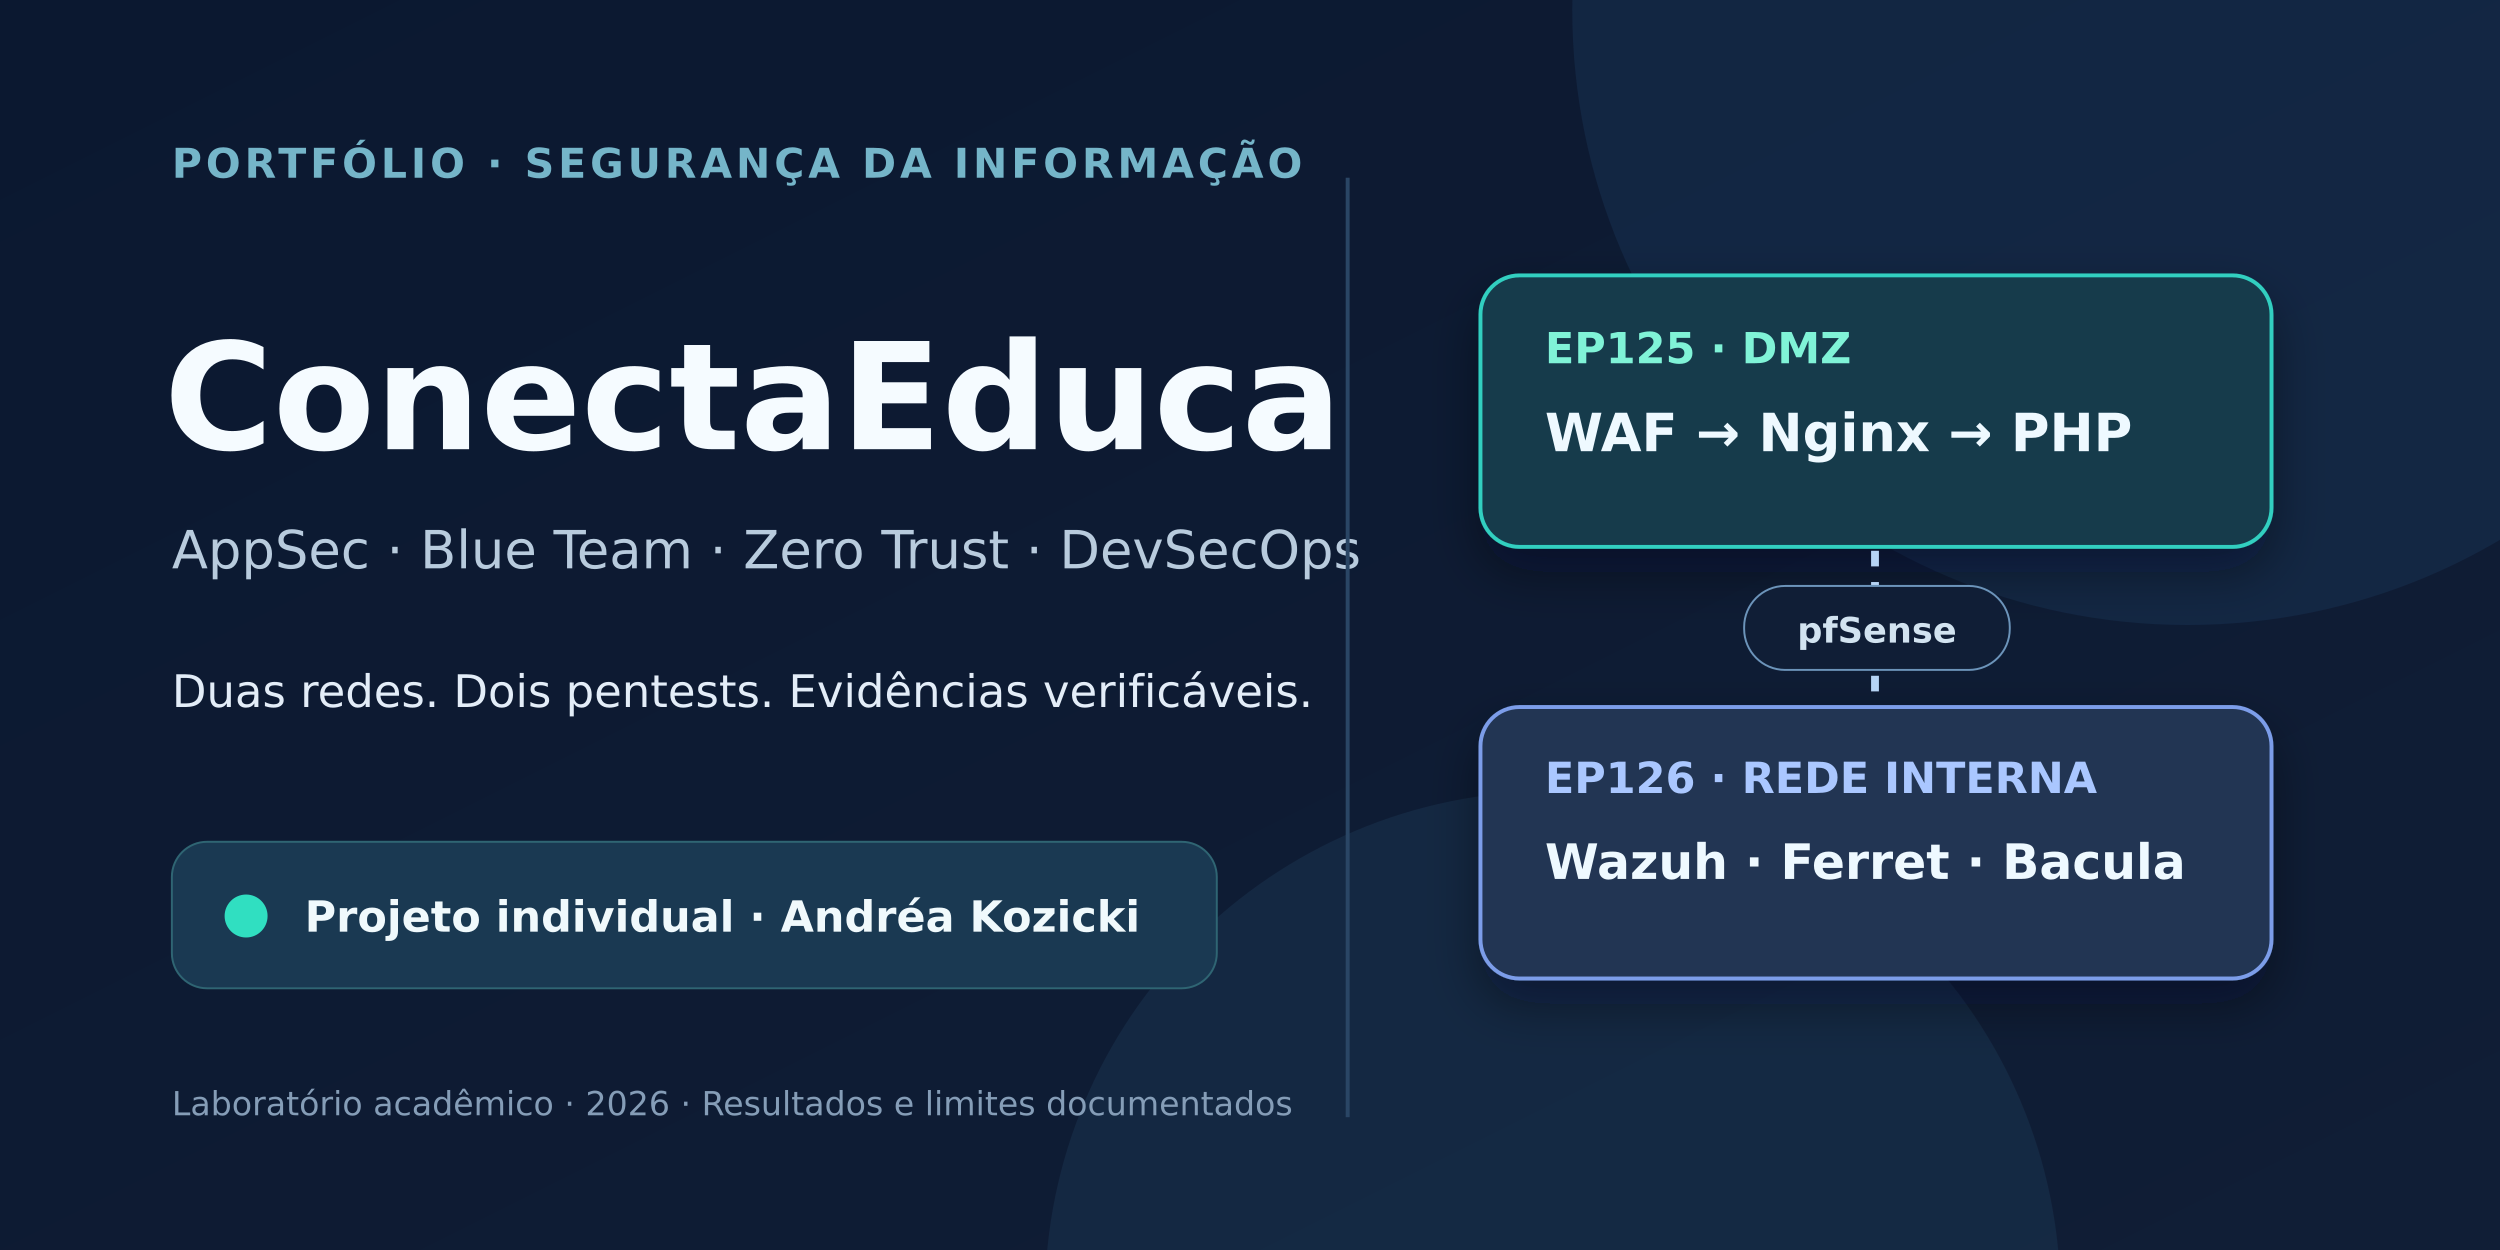
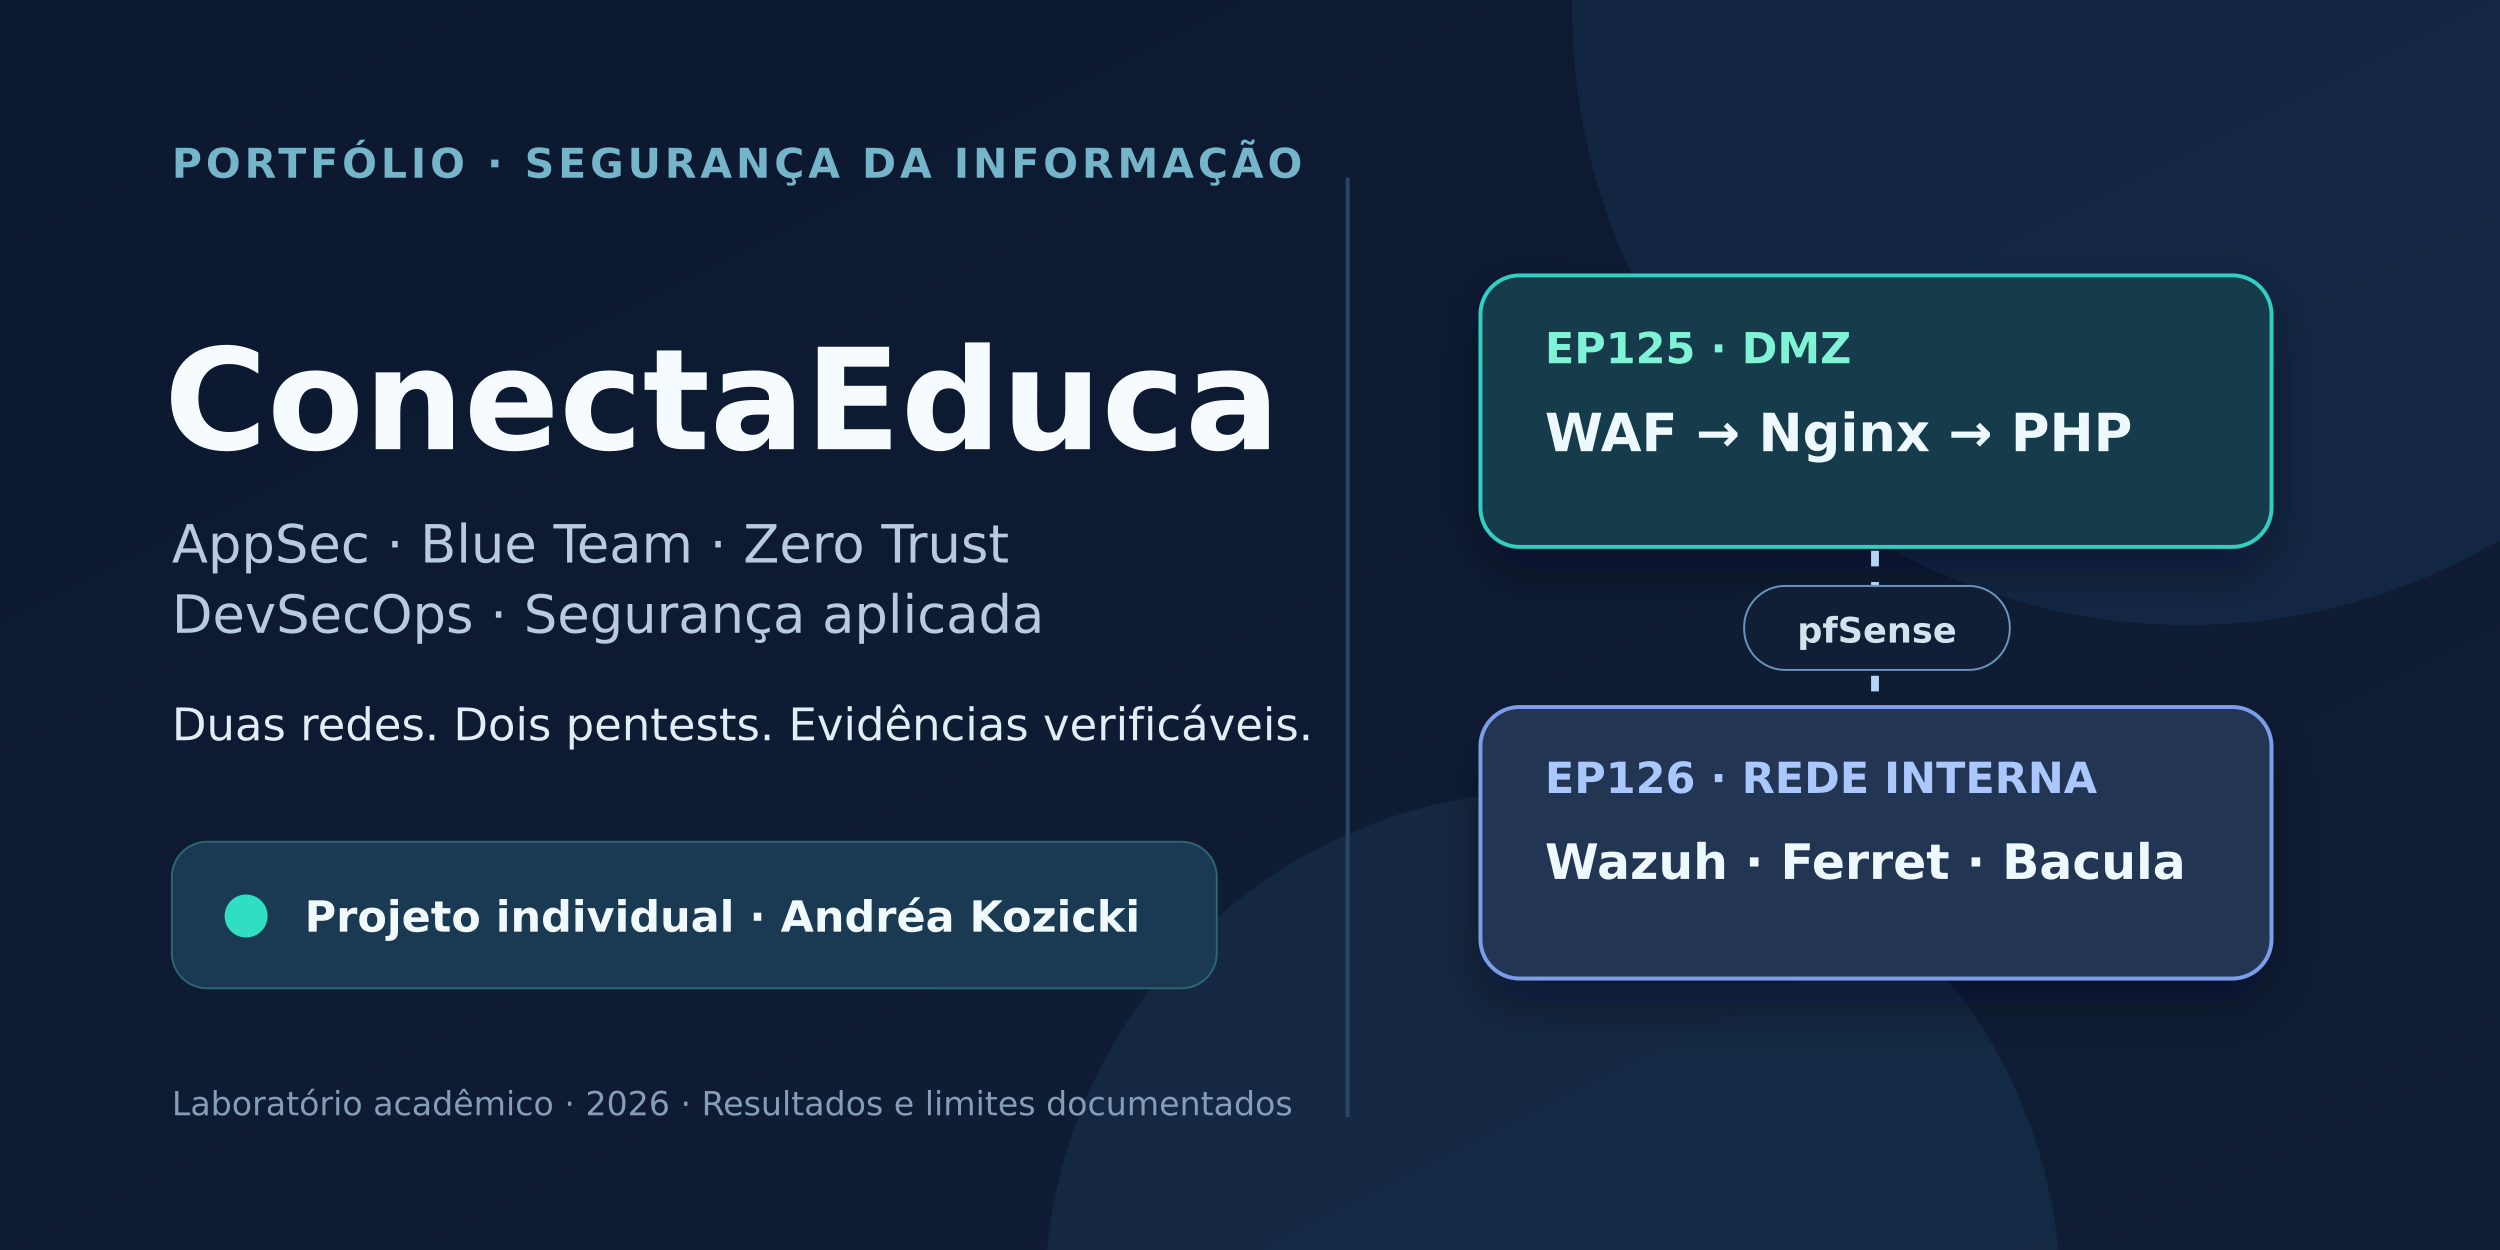
<svg xmlns="http://www.w3.org/2000/svg" width="1280" height="640" viewBox="0 0 1280 640" role="img" aria-labelledby="title desc">
  <defs>
    <linearGradient id="bg" x1="0" y1="0" x2="1" y2="1">
      <stop offset="0" stop-color="#0b1830" />
      <stop offset="1" stop-color="#101e36" />
    </linearGradient>
    <linearGradient id="accent" x1="0" y1="0" x2="1" y2="0">
      <stop offset="0" stop-color="#29e2ce" />
      <stop offset="1" stop-color="#74a7ff" />
    </linearGradient>
    <filter id="shadow" x="-20%" y="-20%" width="140%" height="140%">
      <feDropShadow dx="0" dy="12" stdDeviation="13" flood-color="#020817" flood-opacity=".4" />
    </filter>
  </defs>
  <rect width="1280" height="640" fill="url(#bg)" />
  <circle cx="1120" cy="5" r="315" fill="#183456" opacity=".44" />
  <circle cx="795" cy="665" r="260" fill="#172d48" opacity=".7" />
  <path d="M88 115h102" stroke="url(#accent)" stroke-width="7" stroke-linecap="round" />
  <text x="88" y="91" fill="#75b5c9" font-size="21" font-family="DejaVu Sans, sans-serif" font-weight="700" letter-spacing="2">PORTFÓLIO · SEGURANÇA DA INFORMAÇÃO</text>
-   <text x="84" y="230" fill="#f5fbff" font-size="76" font-family="DejaVu Sans, sans-serif" font-weight="700">ConectaEduca</text>
-   <text x="88" y="291" fill="#b8cbdd" font-size="27" font-family="DejaVu Sans, sans-serif">AppSec · Blue Team · Zero Trust · DevSecOps</text>
-   <text x="88" y="362" fill="#e3edf8" font-size="23" font-family="DejaVu Sans, sans-serif">Duas redes. Dois pentests. Evidências verificáveis.</text>
+   <text x="84" y="230" fill="#f5fbff" font-size="72" font-family="DejaVu Sans, sans-serif" font-weight="700">ConectaEduca</text>
+   <text x="88" y="288" fill="#b8cbdd" font-size="27" font-family="DejaVu Sans, sans-serif">AppSec · Blue Team · Zero Trust</text>
+   <text x="88" y="324" fill="#b8cbdd" font-size="27" font-family="DejaVu Sans, sans-serif">DevSecOps · Segurança aplicada</text>
+   <text x="88" y="379" fill="#e3edf8" font-size="23" font-family="DejaVu Sans, sans-serif">Duas redes. Dois pentests. Evidências verificáveis.</text>
  <rect x="88" y="431" width="535" height="75" rx="18" fill="#1a3952" stroke="#2f6573" />
  <circle cx="126" cy="469" r="11" fill="#30dfc1" />
  <text x="156" y="477" fill="#f0f9fc" font-size="22" font-family="DejaVu Sans, sans-serif" font-weight="600">Projeto individual · Andréa Kozicki</text>
  <text x="88" y="571" fill="#859db7" font-size="17" font-family="DejaVu Sans, sans-serif">Laboratório acadêmico · 2026 · Resultados e limites documentados</text>
  <g filter="url(#shadow)" font-family="DejaVu Sans, sans-serif">
    <rect x="758" y="141" width="405" height="139" rx="20" fill="#153b4c" stroke="#30cfc0" stroke-width="2" />
    <text x="791" y="186" fill="#80f3d7" font-size="22" font-weight="700">EP125 · DMZ</text>
    <text x="791" y="231" fill="#eef9ff" font-size="27" font-weight="600">WAF → Nginx → PHP</text>
    <rect x="758" y="362" width="405" height="139" rx="20" fill="#223552" stroke="#7c9de9" stroke-width="2" />
    <text x="791" y="406" fill="#aac7ff" font-size="22" font-weight="700">EP126 · REDE INTERNA</text>
    <text x="791" y="450" fill="#eef9ff" font-size="25" font-weight="600">Wazuh · Ferret · Bacula</text>
  </g>
  <path d="M960 282v75" fill="none" stroke="#b6d4f5" stroke-width="4" stroke-dasharray="8 8" />
  <rect x="893" y="300" width="136" height="43" rx="21" fill="#101e36" stroke="#6c94ba" />
  <text x="961" y="329" text-anchor="middle" fill="#d2e3f0" font-family="DejaVu Sans, sans-serif" font-size="18" font-weight="700">pfSense</text>
  <path d="M690 91v481" stroke="#2a4665" stroke-width="2" />
</svg>
